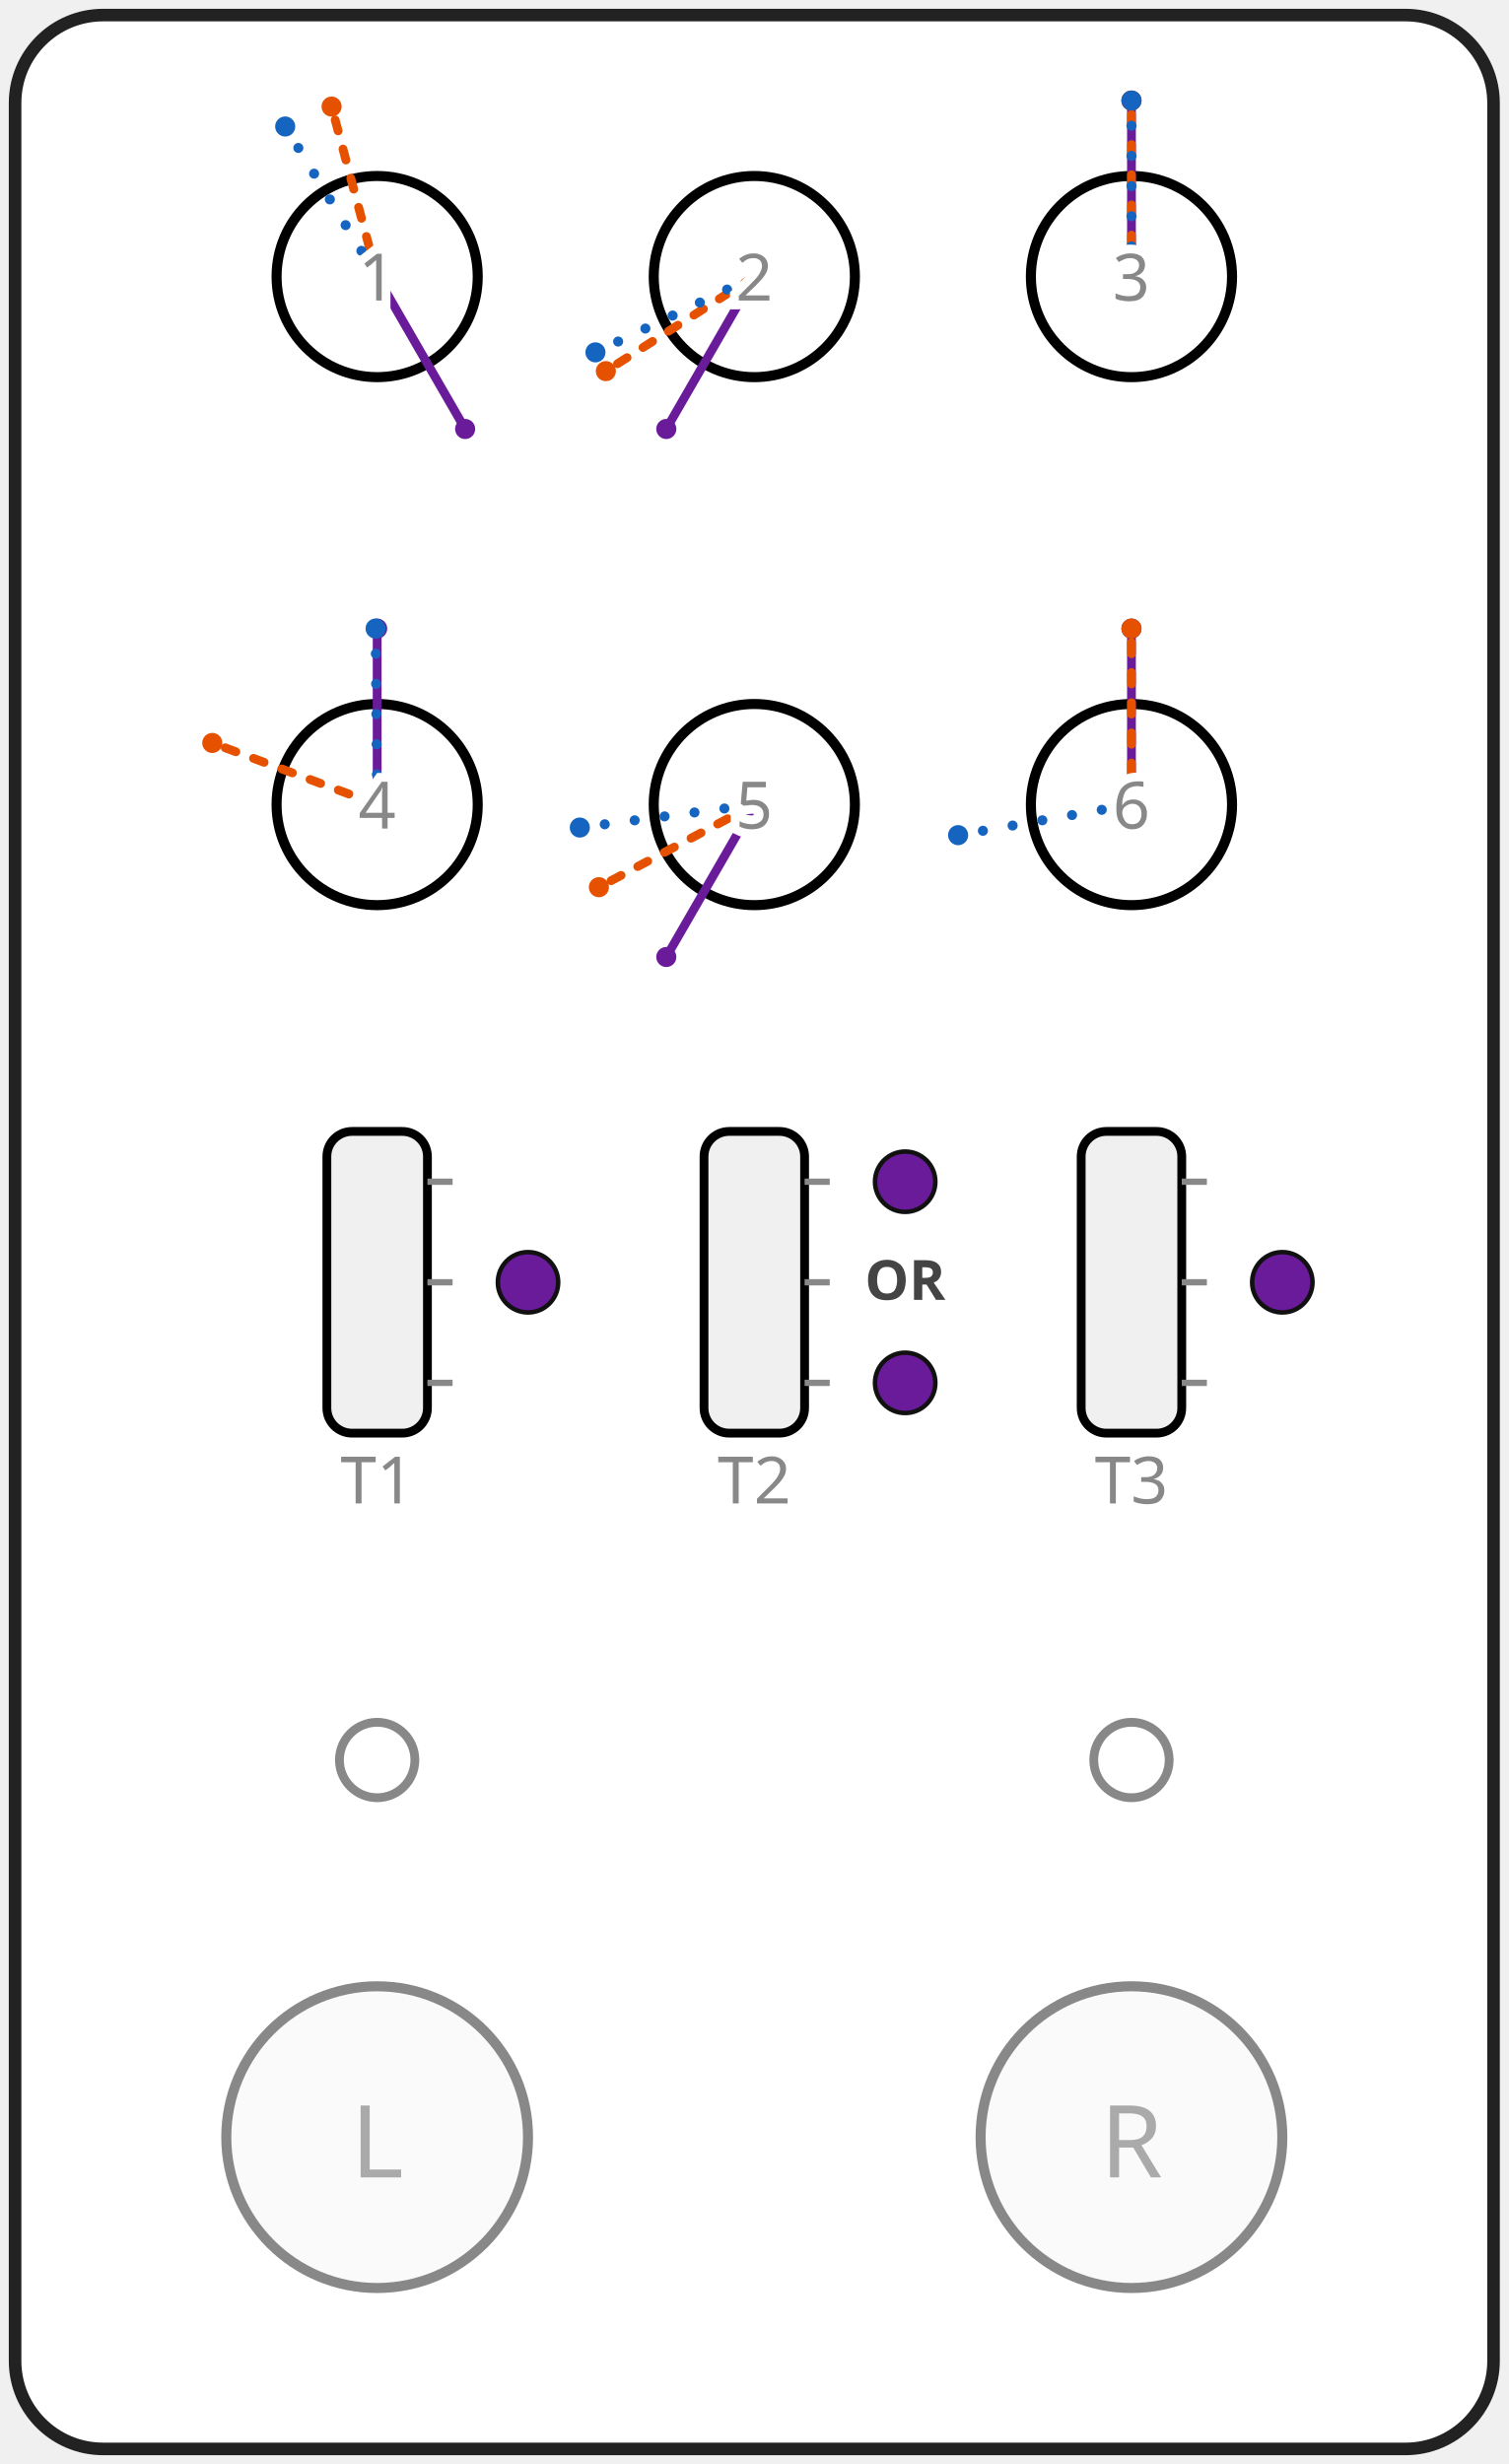
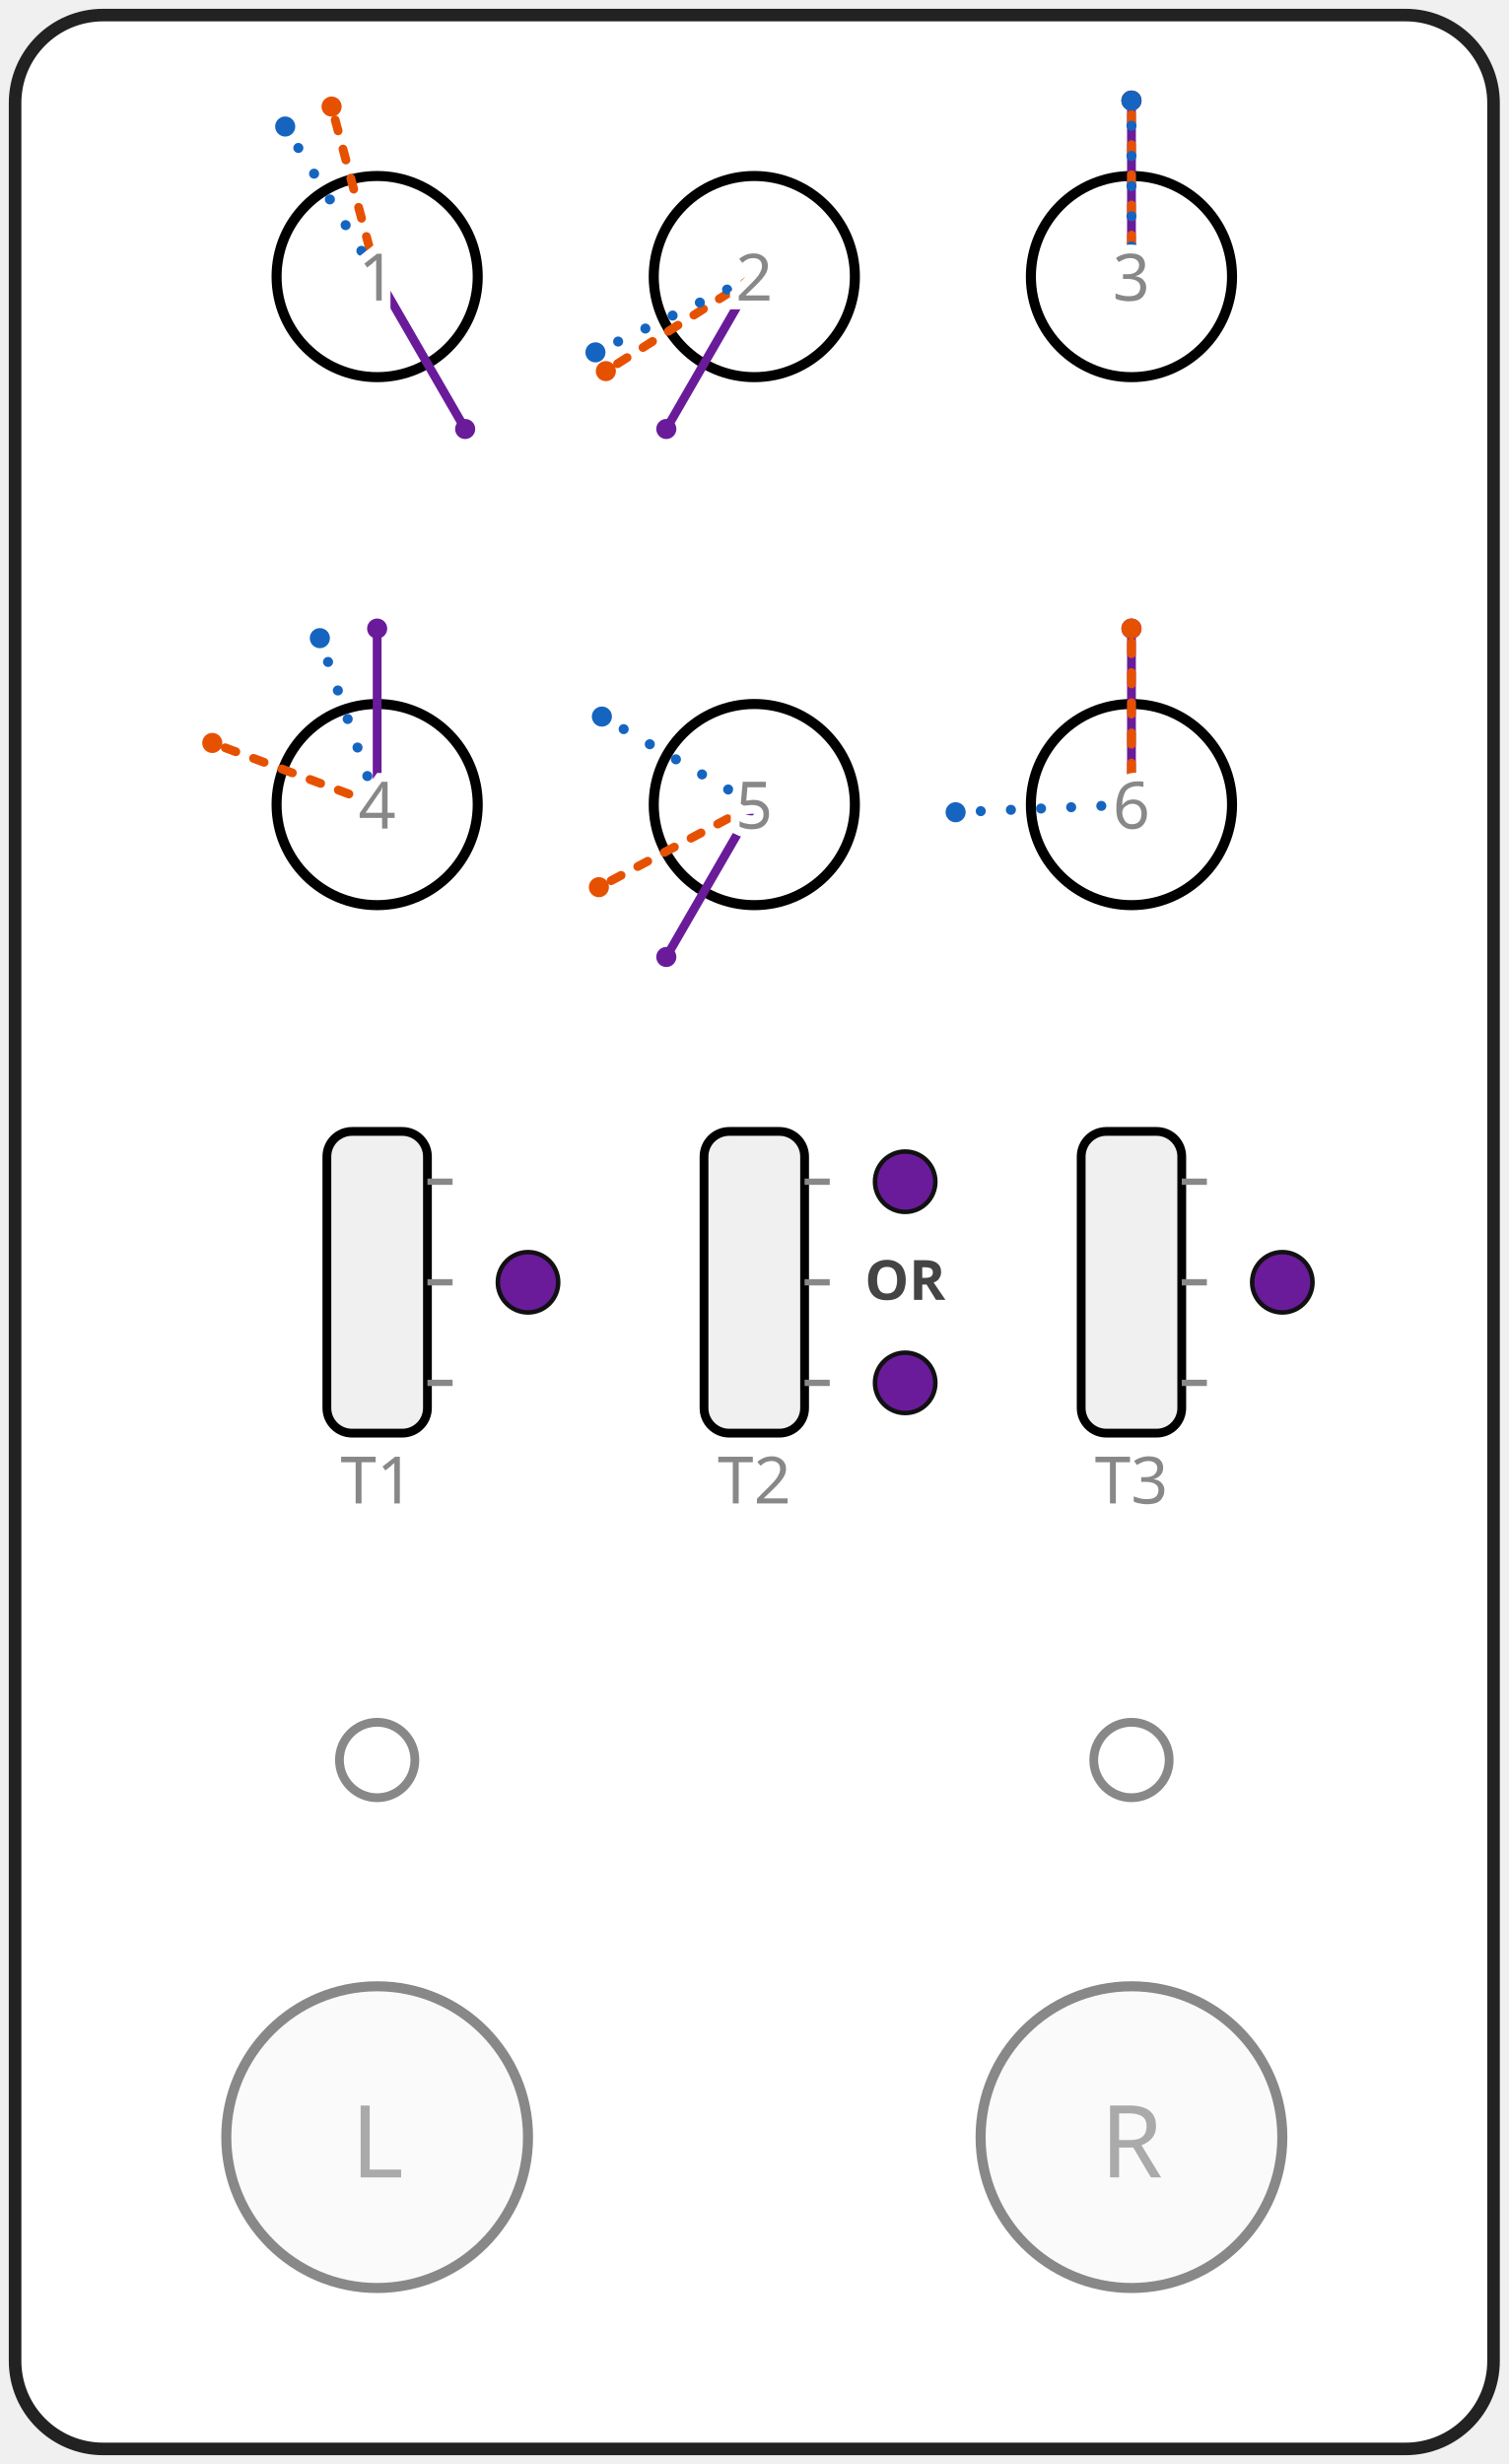
<svg xmlns="http://www.w3.org/2000/svg" viewBox="0 0 60 98" width="60mm" height="98mm">
  <style>text.kn{font-family:sans-serif;font-size:2.6px;text-anchor:middle;fill:#888;stroke:#fff;stroke-width:0.7;paint-order:stroke fill}text.fs{font-family:sans-serif;font-size:4px;text-anchor:middle;fill:#aaa}text.orlab{font-family:sans-serif;font-size:2.2px;font-weight:bold;text-anchor:middle;fill:#444}</style>
  <rect x="0.6" y="0.6" width="58.8" height="96.8" rx="3.5" fill="#fff" stroke="#222" stroke-width="0.5" />
  <g>
    <circle cx="15" cy="11" r="4" fill="#fff" stroke="#000" stroke-width="0.4" />
  </g>
  <line x1="15" y1="11" x2="18.500" y2="17.062" stroke="#6A1B9A" stroke-width="0.35" stroke-linecap="round" />
  <circle cx="18.500" cy="17.062" r="0.4" fill="#6A1B9A" />
  <line x1="15" y1="11" x2="13.188" y2="4.239" stroke="#E65100" stroke-width="0.35" stroke-linecap="round" stroke-dasharray="0.45 0.75" />
  <circle cx="13.188" cy="4.239" r="0.4" fill="#E65100" />
  <line x1="15" y1="11" x2="11.343" y2="5.032" stroke="#1565C0" stroke-width="0.40" stroke-linecap="round" stroke-dasharray="0 1.2" />
  <circle cx="11.343" cy="5.032" r="0.4" fill="#1565C0" />
  <text x="15" y="11.95" class="kn">1</text>
  <g>
    <circle cx="30" cy="11" r="4" fill="#fff" stroke="#000" stroke-width="0.4" />
  </g>
  <line x1="30" y1="11" x2="26.500" y2="17.062" stroke="#6A1B9A" stroke-width="0.35" stroke-linecap="round" />
  <circle cx="26.500" cy="17.062" r="0.4" fill="#6A1B9A" />
  <line x1="30" y1="11" x2="24.096" y2="14.761" stroke="#E65100" stroke-width="0.35" stroke-linecap="round" stroke-dasharray="0.45 0.75" />
  <circle cx="24.096" cy="14.761" r="0.4" fill="#E65100" />
  <line x1="30" y1="11" x2="23.682" y2="14.014" stroke="#1565C0" stroke-width="0.40" stroke-linecap="round" stroke-dasharray="0 1.2" />
  <circle cx="23.682" cy="14.014" r="0.4" fill="#1565C0" />
  <text x="30" y="11.95" class="kn">2</text>
  <g>
    <circle cx="45" cy="11" r="4" fill="#fff" stroke="#000" stroke-width="0.4" />
  </g>
  <line x1="45" y1="11" x2="45.000" y2="4.000" stroke="#6A1B9A" stroke-width="0.35" stroke-linecap="round" />
  <circle cx="45.000" cy="4.000" r="0.4" fill="#6A1B9A" />
  <line x1="45" y1="11" x2="45.000" y2="4.000" stroke="#E65100" stroke-width="0.35" stroke-linecap="round" stroke-dasharray="0.45 0.75" />
  <circle cx="45.000" cy="4.000" r="0.4" fill="#E65100" />
  <line x1="45" y1="11" x2="45.000" y2="4.000" stroke="#1565C0" stroke-width="0.40" stroke-linecap="round" stroke-dasharray="0 1.2" />
  <circle cx="45.000" cy="4.000" r="0.4" fill="#1565C0" />
  <text x="45" y="11.95" class="kn">3</text>
  <g>
    <circle cx="15" cy="32" r="4" fill="#fff" stroke="#000" stroke-width="0.4" />
  </g>
  <line x1="15" y1="32" x2="15.000" y2="25.000" stroke="#6A1B9A" stroke-width="0.35" stroke-linecap="round" />
  <circle cx="15.000" cy="25.000" r="0.4" fill="#6A1B9A" />
  <line x1="15" y1="32" x2="8.443" y2="29.549" stroke="#E65100" stroke-width="0.35" stroke-linecap="round" stroke-dasharray="0.45 0.75" />
  <circle cx="8.443" cy="29.549" r="0.4" fill="#E65100" />
-   <line x1="15" y1="32" x2="14.939" y2="25.000" stroke="#1565C0" stroke-width="0.40" stroke-linecap="round" stroke-dasharray="0 1.2" />
-   <circle cx="14.939" cy="25.000" r="0.4" fill="#1565C0" />
+   <line x1="15" y1="32" x2="12.721" y2="25.381" stroke="#1565C0" stroke-width="0.40" stroke-linecap="round" stroke-dasharray="0 1.2" />
+   <circle cx="12.721" cy="25.381" r="0.4" fill="#1565C0" />
  <text x="15" y="32.95" class="kn">4</text>
  <g>
    <circle cx="30" cy="32" r="4" fill="#fff" stroke="#000" stroke-width="0.4" />
  </g>
  <line x1="30" y1="32" x2="26.500" y2="38.062" stroke="#6A1B9A" stroke-width="0.35" stroke-linecap="round" />
  <circle cx="26.500" cy="38.062" r="0.4" fill="#6A1B9A" />
  <line x1="30" y1="32" x2="23.819" y2="35.286" stroke="#E65100" stroke-width="0.35" stroke-linecap="round" stroke-dasharray="0.45 0.75" />
  <circle cx="23.819" cy="35.286" r="0.4" fill="#E65100" />
-   <line x1="30" y1="32" x2="23.060" y2="32.914" stroke="#1565C0" stroke-width="0.40" stroke-linecap="round" stroke-dasharray="0 1.2" />
-   <circle cx="23.060" cy="32.914" r="0.4" fill="#1565C0" />
+   <line x1="30" y1="32" x2="23.938" y2="28.500" stroke="#1565C0" stroke-width="0.40" stroke-linecap="round" stroke-dasharray="0 1.2" />
+   <circle cx="23.938" cy="28.500" r="0.4" fill="#1565C0" />
  <text x="30" y="32.95" class="kn">5</text>
  <g>
    <circle cx="45" cy="32" r="4" fill="#fff" stroke="#000" stroke-width="0.4" />
  </g>
  <line x1="45" y1="32" x2="45.000" y2="25.000" stroke="#6A1B9A" stroke-width="0.35" stroke-linecap="round" />
  <circle cx="45.000" cy="25.000" r="0.4" fill="#6A1B9A" />
  <line x1="45" y1="32" x2="45.000" y2="25.000" stroke="#E65100" stroke-width="0.35" stroke-linecap="round" stroke-dasharray="0.45 0.75" />
  <circle cx="45.000" cy="25.000" r="0.4" fill="#E65100" />
-   <line x1="45" y1="32" x2="38.106" y2="33.216" stroke="#1565C0" stroke-width="0.40" stroke-linecap="round" stroke-dasharray="0 1.2" />
-   <circle cx="38.106" cy="33.216" r="0.4" fill="#1565C0" />
+   <line x1="45" y1="32" x2="38.007" y2="32.305" stroke="#1565C0" stroke-width="0.40" stroke-linecap="round" stroke-dasharray="0 1.2" />
+   <circle cx="38.007" cy="32.305" r="0.4" fill="#1565C0" />
  <text x="45" y="32.95" class="kn">6</text>
  <rect x="13" y="45" width="4" height="12" rx="1" fill="#f0f0f0" stroke="#000" stroke-width="0.35" />
  <line x1="17" y1="47" x2="18" y2="47" stroke="#888" stroke-width="0.25" />
  <line x1="17" y1="51" x2="18" y2="51" stroke="#888" stroke-width="0.25" />
  <line x1="17" y1="55" x2="18" y2="55" stroke="#888" stroke-width="0.25" />
  <text x="15" y="59.8" class="kn">T1</text>
  <circle cx="21.000" cy="51.000" r="1.20" fill="#6A1B9A" stroke="#111" stroke-width="0.18" />
  <rect x="28" y="45" width="4" height="12" rx="1" fill="#f0f0f0" stroke="#000" stroke-width="0.35" />
  <line x1="32" y1="47" x2="33" y2="47" stroke="#888" stroke-width="0.25" />
  <line x1="32" y1="51" x2="33" y2="51" stroke="#888" stroke-width="0.25" />
  <line x1="32" y1="55" x2="33" y2="55" stroke="#888" stroke-width="0.25" />
  <text x="30" y="59.8" class="kn">T2</text>
  <circle cx="36.000" cy="47.000" r="1.20" fill="#6A1B9A" stroke="#111" stroke-width="0.18" />
  <circle cx="36.000" cy="55.000" r="1.20" fill="#6A1B9A" stroke="#111" stroke-width="0.18" />
  <text x="36.00" y="51.70" class="orlab">OR</text>
  <rect x="43" y="45" width="4" height="12" rx="1" fill="#f0f0f0" stroke="#000" stroke-width="0.35" />
  <line x1="47" y1="47" x2="48" y2="47" stroke="#888" stroke-width="0.25" />
  <line x1="47" y1="51" x2="48" y2="51" stroke="#888" stroke-width="0.25" />
  <line x1="47" y1="55" x2="48" y2="55" stroke="#888" stroke-width="0.25" />
  <text x="45" y="59.8" class="kn">T3</text>
  <circle cx="51.000" cy="51.000" r="1.20" fill="#6A1B9A" stroke="#111" stroke-width="0.18" />
  <circle cx="15" cy="70" r="1.5" fill="#fff" stroke="#888" stroke-width="0.35" />
  <circle cx="45" cy="70" r="1.5" fill="#fff" stroke="#888" stroke-width="0.35" />
  <circle cx="15" cy="85" r="6" fill="#fafafa" stroke="#888" stroke-width="0.4" />
  <text x="15" y="86.6" class="fs">L</text>
  <circle cx="45" cy="85" r="6" fill="#fafafa" stroke="#888" stroke-width="0.4" />
  <text x="45" y="86.6" class="fs">R</text>
</svg>
